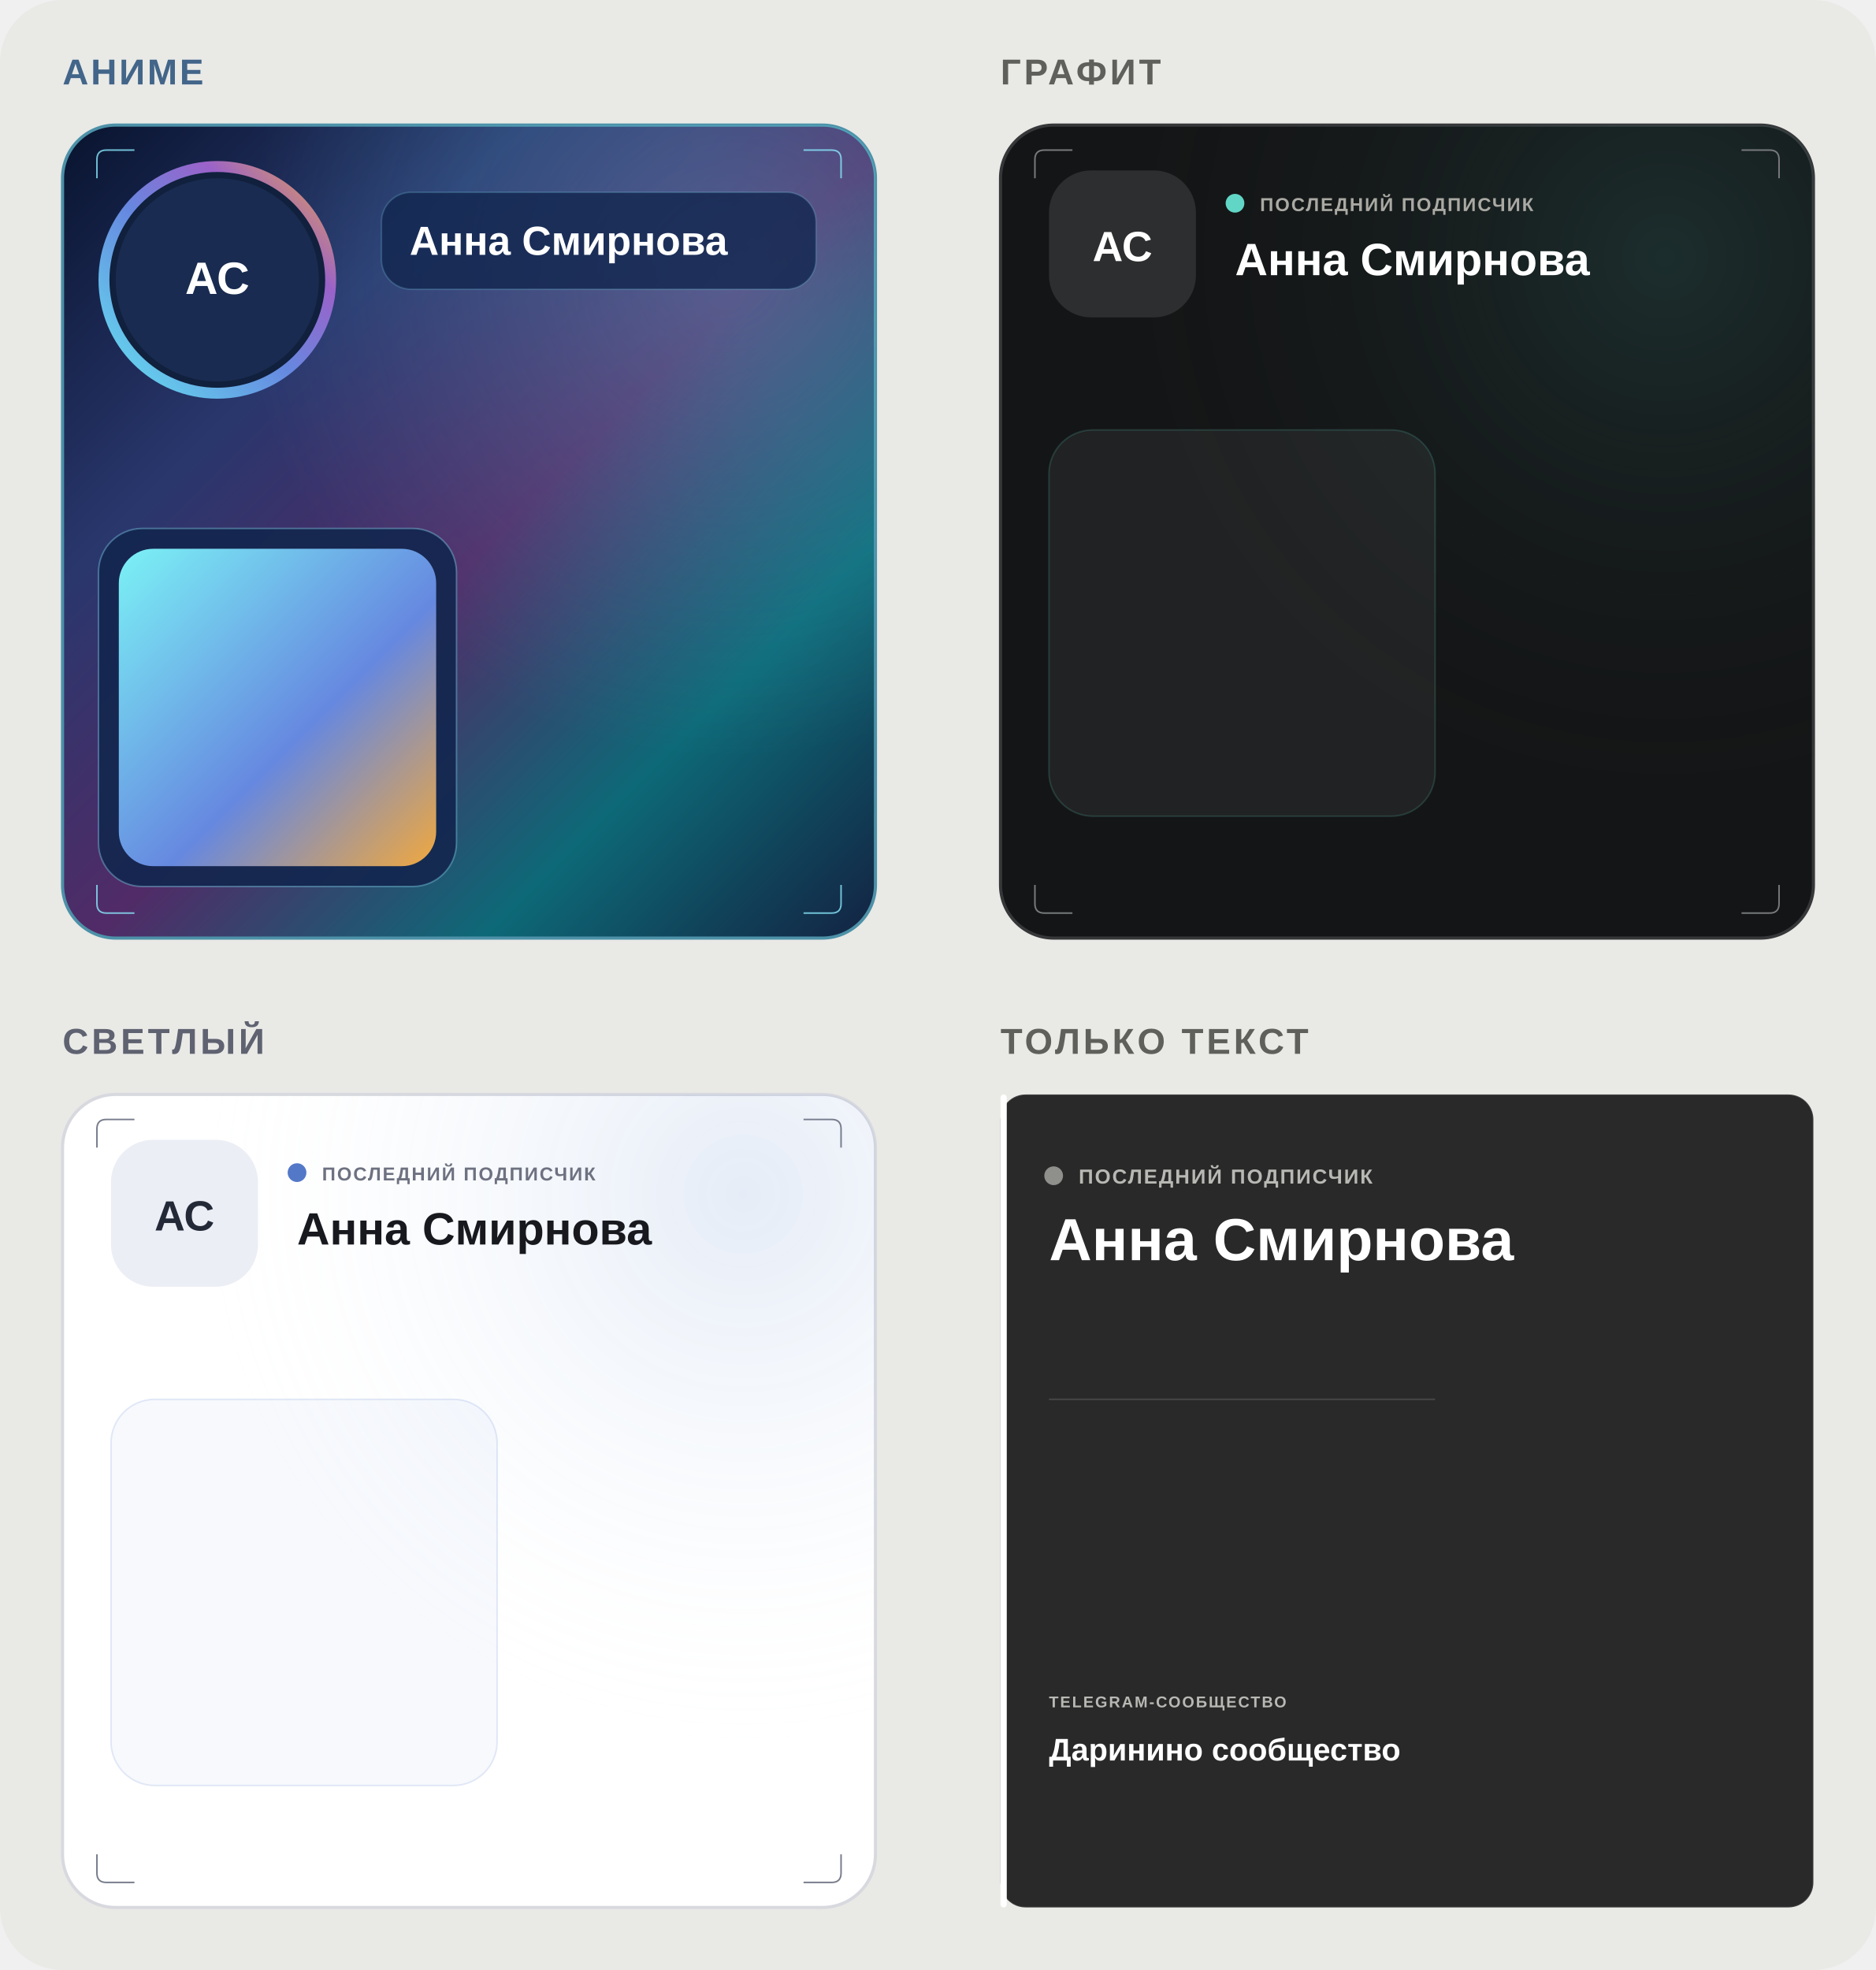
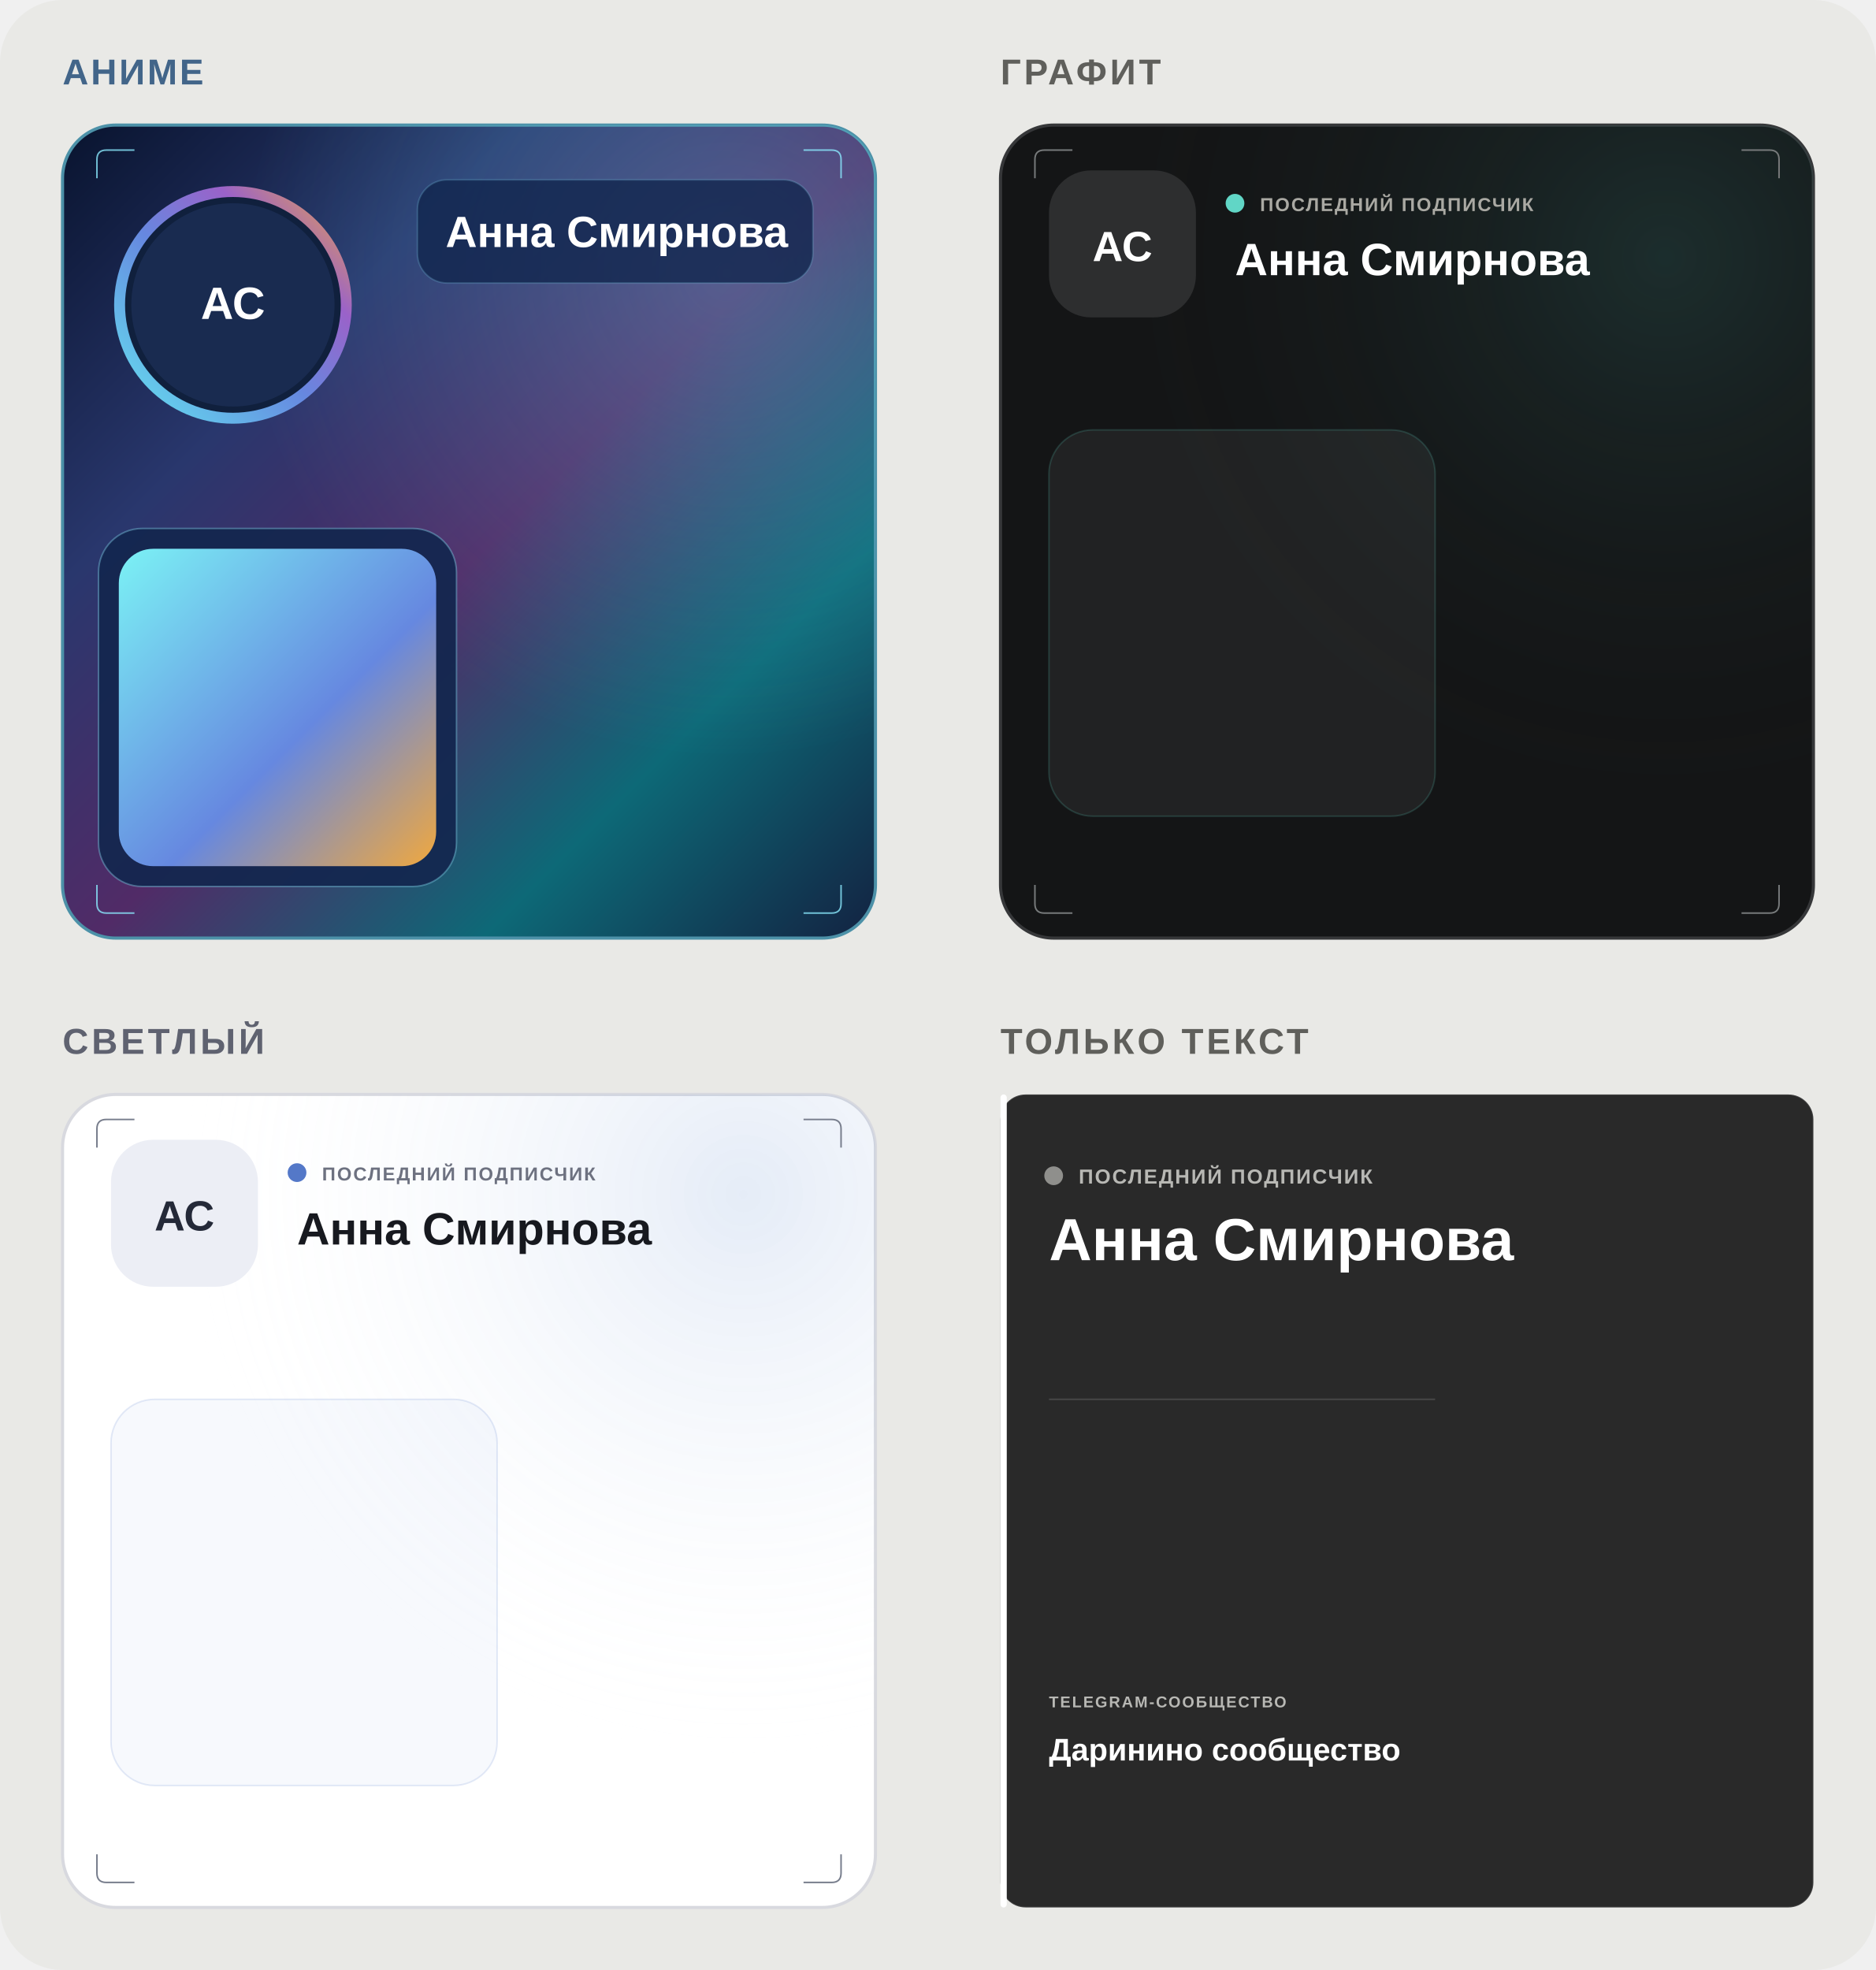
<svg xmlns="http://www.w3.org/2000/svg" width="1200" height="1260" viewBox="0 0 1200 1260">
  <defs>
    <linearGradient id="animeBg" x1="0" y1="0" x2="1" y2="1">
      <stop offset="0" stop-color="#09142f" />
      <stop offset="0.28" stop-color="#29376d" />
      <stop offset="0.52" stop-color="#512b67" />
      <stop offset="0.76" stop-color="#0d6977" />
      <stop offset="1" stop-color="#132342" />
    </linearGradient>
    <radialGradient id="animeGlow" cx="82%" cy="18%" r="60%">
      <stop offset="0" stop-color="#6cebff" stop-opacity="0.26" />
      <stop offset="1" stop-color="#6cebff" stop-opacity="0" />
    </radialGradient>
    <linearGradient id="avatarRing" x1="0" y1="1" x2="1" y2="0">
      <stop offset="0" stop-color="#64e8f1" />
      <stop offset="0.46" stop-color="#6688e0" />
      <stop offset="0.72" stop-color="#9a62c9" />
      <stop offset="1" stop-color="#f0a83f" />
    </linearGradient>
    <linearGradient id="qrFrame" x1="0" y1="0" x2="1" y2="1">
      <stop offset="0" stop-color="#7bf2f5" />
      <stop offset="0.58" stop-color="#6688e0" />
      <stop offset="1" stop-color="#f0a83f" />
    </linearGradient>
    <radialGradient id="graphiteGlow" cx="82%" cy="16%" r="70%">
      <stop offset="0" stop-color="#409e97" stop-opacity="0.18" />
      <stop offset="1" stop-color="#141516" stop-opacity="0" />
    </radialGradient>
    <radialGradient id="paperGlow" cx="84%" cy="12%" r="70%">
      <stop offset="0" stop-color="#5b88cd" stop-opacity="0.16" />
      <stop offset="1" stop-color="#ffffff" stop-opacity="0" />
    </radialGradient>
  </defs>
  <rect width="1200" height="1260" rx="40" fill="#e9e9e6" />
  <g font-family="Segoe UI, Arial, sans-serif">
    <text x="40" y="54" fill="#426589" font-size="23" font-weight="700" letter-spacing="1.5">АНИМЕ</text>
    <g transform="translate(40 80)">
      <rect width="520" height="520" rx="34" fill="url(#animeBg)" stroke="#4c91a8" stroke-width="2" />
      <rect width="520" height="520" rx="34" fill="url(#animeGlow)" />
      <path d="M22 34V22Q22 16 28 16H46M498 34V22Q498 16 492 16H474M22 486V498Q22 504 28 504H46M498 486V498Q498 504 492 504H474" fill="none" stroke="#8cecff" stroke-opacity="0.78" />
-       <circle cx="99" cy="99" r="76" fill="url(#avatarRing)" />
-       <circle cx="99" cy="99" r="67" fill="#192b50" stroke="#10203d" stroke-width="4" />
-       <text x="99" y="108" text-anchor="middle" fill="#fff" font-size="29" font-weight="700">АС</text>
-       <rect x="204" y="43" width="278" height="62" rx="19" fill="#10254c" fill-opacity="0.78" stroke="#8ee8ff" stroke-opacity="0.2" />
-       <text x="222" y="83" fill="#fff" font-size="26" font-weight="720">Анна Смирнова</text>
+       <circle cx="109" cy="115" r="76" fill="url(#avatarRing)" />
+       <circle cx="109" cy="115" r="67" fill="#192b50" stroke="#10203d" stroke-width="4" />
+       <text x="109" y="124" text-anchor="middle" fill="#fff" font-size="29" font-weight="700">АС</text>
+       <rect x="227" y="35" width="253" height="66" rx="19" fill="#10254c" fill-opacity="0.78" stroke="#8ee8ff" stroke-opacity="0.2" />
+       <text x="245" y="78" fill="#fff" font-size="28" font-weight="720">Анна Смирнова</text>
      <rect x="23" y="258" width="229" height="229" rx="28" fill="#13264e" fill-opacity="0.92" stroke="#8febff" stroke-opacity="0.35" />
      <rect x="36" y="271" width="203" height="203" rx="22" fill="url(#qrFrame)" />
    </g>
    <text x="640" y="54" fill="#5f5f5b" font-size="23" font-weight="650" letter-spacing="2">ГРАФИТ</text>
    <g transform="translate(640 80)">
      <rect width="520" height="520" rx="34" fill="#141516" stroke="#363739" stroke-width="2" />
      <rect width="520" height="520" rx="34" fill="url(#graphiteGlow)" />
      <path d="M22 34V22Q22 16 28 16H46M498 34V22Q498 16 492 16H474M22 486V498Q22 504 28 504H46M498 486V498Q498 504 492 504H474" fill="none" stroke="#777a7b" />
      <rect x="31" y="29" width="94" height="94" rx="27" fill="#2d2e2f" />
      <text x="78" y="87" text-anchor="middle" fill="#fff" font-size="27" font-weight="700">АС</text>
      <circle cx="150" cy="50" r="6" fill="#61d6c6" />
      <text x="166" y="55" fill="#aaa9a3" font-size="12" font-weight="600" letter-spacing="1">ПОСЛЕДНИЙ ПОДПИСЧИК</text>
      <text x="150" y="96" fill="#fff" font-size="29" font-weight="650">Анна Смирнова</text>
      <rect x="31" y="195" width="247" height="247" rx="28" fill="#fff" fill-opacity="0.055" stroke="#61d6c6" stroke-opacity="0.18" />
    </g>
    <text x="40" y="674" fill="#5f6270" font-size="23" font-weight="650" letter-spacing="2">СВЕТЛЫЙ</text>
    <g transform="translate(40 700)">
      <rect width="520" height="520" rx="34" fill="#fff" stroke="#d8d9df" stroke-width="2" />
      <rect width="520" height="520" rx="34" fill="url(#paperGlow)" />
      <path d="M22 34V22Q22 16 28 16H46M498 34V22Q498 16 492 16H474M22 486V498Q22 504 28 504H46M498 486V498Q498 504 492 504H474" fill="none" stroke="#777d8c" />
      <rect x="31" y="29" width="94" height="94" rx="27" fill="#eceef5" />
      <text x="78" y="87" text-anchor="middle" fill="#242938" font-size="27" font-weight="700">АС</text>
      <circle cx="150" cy="50" r="6" fill="#5478c8" />
      <text x="166" y="55" fill="#6d7180" font-size="12" font-weight="600" letter-spacing="1">ПОСЛЕДНИЙ ПОДПИСЧИК</text>
      <text x="150" y="96" fill="#17191f" font-size="29" font-weight="650">Анна Смирнова</text>
      <rect x="31" y="195" width="247" height="247" rx="28" fill="#5478c8" fill-opacity="0.05" stroke="#5478c8" stroke-opacity="0.16" />
    </g>
    <text x="640" y="674" fill="#5f5f5b" font-size="23" font-weight="650" letter-spacing="2">ТОЛЬКО ТЕКСТ</text>
    <g transform="translate(640 700)">
      <rect width="520" height="520" rx="16" fill="#151515" fill-opacity="0.9" stroke="#fff" stroke-opacity="0.14" />
      <rect width="4" height="520" rx="2" fill="#fff" />
      <circle cx="34" cy="52" r="6" fill="#8f8f8c" />
      <text x="50" y="57" fill="#b8b8b4" font-size="13" font-weight="600" letter-spacing="1">ПОСЛЕДНИЙ ПОДПИСЧИК</text>
      <text x="31" y="106" fill="#fff" font-size="38" font-weight="650">Анна Смирнова</text>
      <line x1="31" y1="195" x2="278" y2="195" stroke="#fff" stroke-opacity="0.14" />
      <text x="31" y="392" fill="#b8b8b4" font-size="10" font-weight="600" letter-spacing="1">TELEGRAM-СООБЩЕСТВО</text>
      <text x="31" y="426" fill="#fff" font-size="20" font-weight="650">Даринино сообщество</text>
    </g>
  </g>
</svg>
